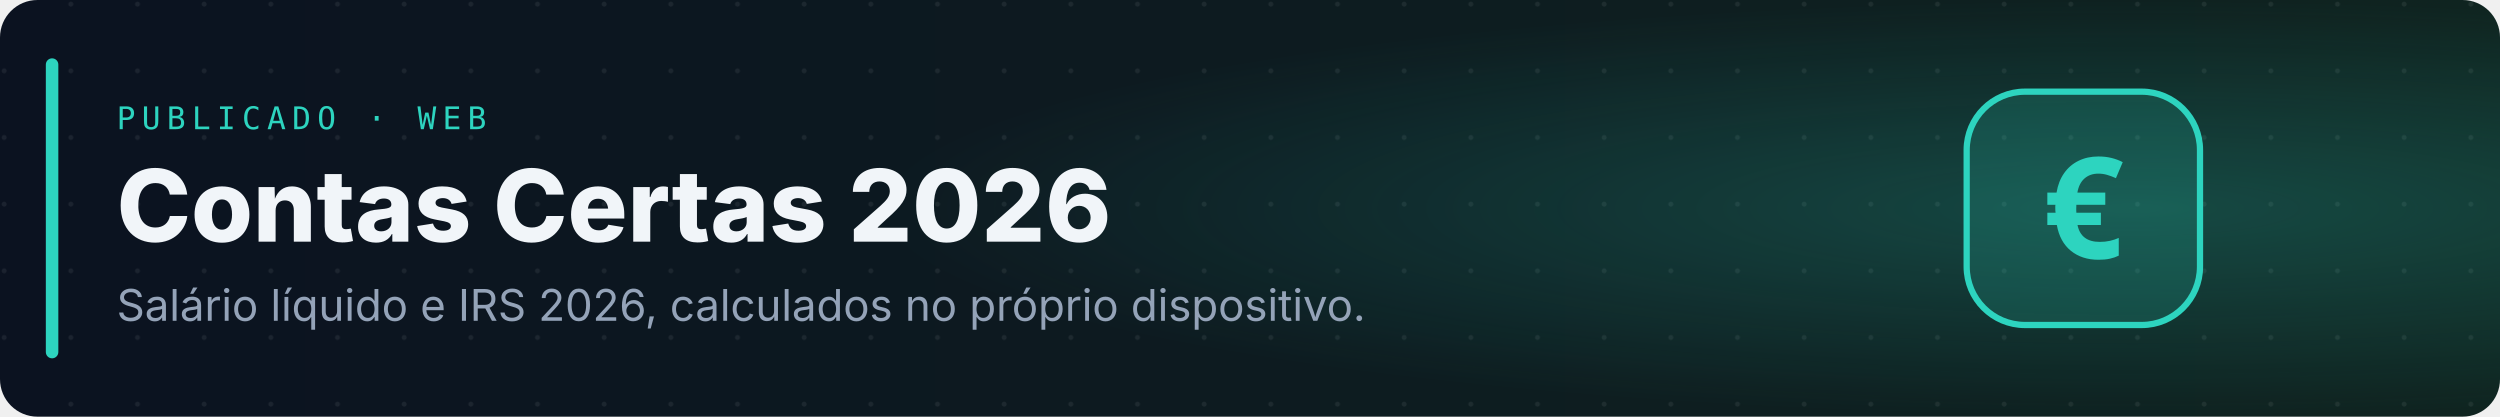
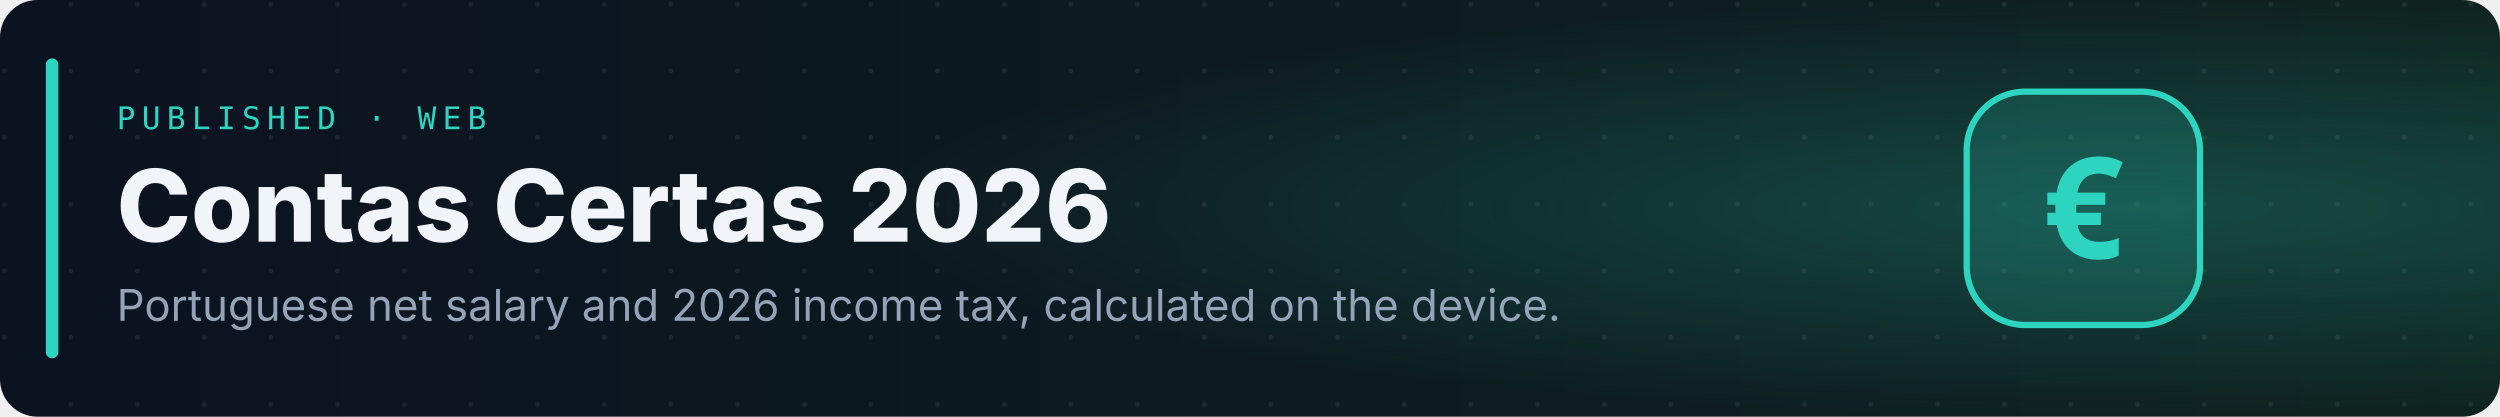
<svg xmlns="http://www.w3.org/2000/svg" viewBox="0 0 1200 200" width="1200" height="200" role="img" aria-label="Contas Certas 2026">
  <defs>
    <linearGradient id="g" x1="0" y1="0" x2="1" y2="0">
      <stop offset="0" stop-color="#0b1220" />
      <stop offset="1" stop-color="#0f2420" />
    </linearGradient>
    <radialGradient id="r" cx="0.85" cy="0.5" r="0.5">
      <stop offset="0" stop-color="#2dd4bf" stop-opacity=".22" />
      <stop offset="1" stop-color="#2dd4bf" stop-opacity="0" />
    </radialGradient>
    <pattern id="p" width="32" height="32" patternUnits="userSpaceOnUse">
      <circle cx="2" cy="2" r="1.2" fill="#ffffff" fill-opacity=".07" />
    </pattern>
  </defs>
  <rect width="1200" height="200" rx="18" fill="url(#g)" />
  <rect width="1200" height="200" rx="18" fill="url(#p)" />
  <rect width="1200" height="200" rx="18" fill="url(#r)" />
  <rect x="22" y="28" width="6" height="144" rx="3" fill="#2dd4bf" />
-   <text x="56" y="62" font-family="Cascadia Code,Consolas,monospace" font-size="15" letter-spacing="3" fill="#2dd4bf">PUBLICADO · WEB</text>
+   <text x="56" y="62" font-family="Cascadia Code,Consolas,monospace" font-size="15" letter-spacing="3" fill="#2dd4bf">PUBLISHED · WEB</text>
  <text x="56" y="116" font-family="Segoe UI,Inter,system-ui,sans-serif" font-size="48" font-weight="800" fill="#f1f5f9">Contas Certas 2026</text>
-   <text x="56" y="154" font-family="Segoe UI,Inter,system-ui,sans-serif" font-size="21" fill="#94a3b8">Salário líquido e IRS 2026, calculados no próprio dispositivo.</text>
+   <text x="56" y="154" font-family="Segoe UI,Inter,system-ui,sans-serif" font-size="21" fill="#94a3b8">Portuguese net salary and 2026 income tax, calculated on the device.</text>
  <g transform="translate(1000 100)">
    <rect x="-56" y="-56" width="112" height="112" rx="28" fill="#2dd4bf" fill-opacity=".16" stroke="#2dd4bf" stroke-width="3" />
    <text x="0" y="24" text-anchor="middle" font-family="Segoe UI,system-ui,sans-serif" font-size="68" font-weight="800" fill="#2dd4bf">€</text>
  </g>
</svg>
